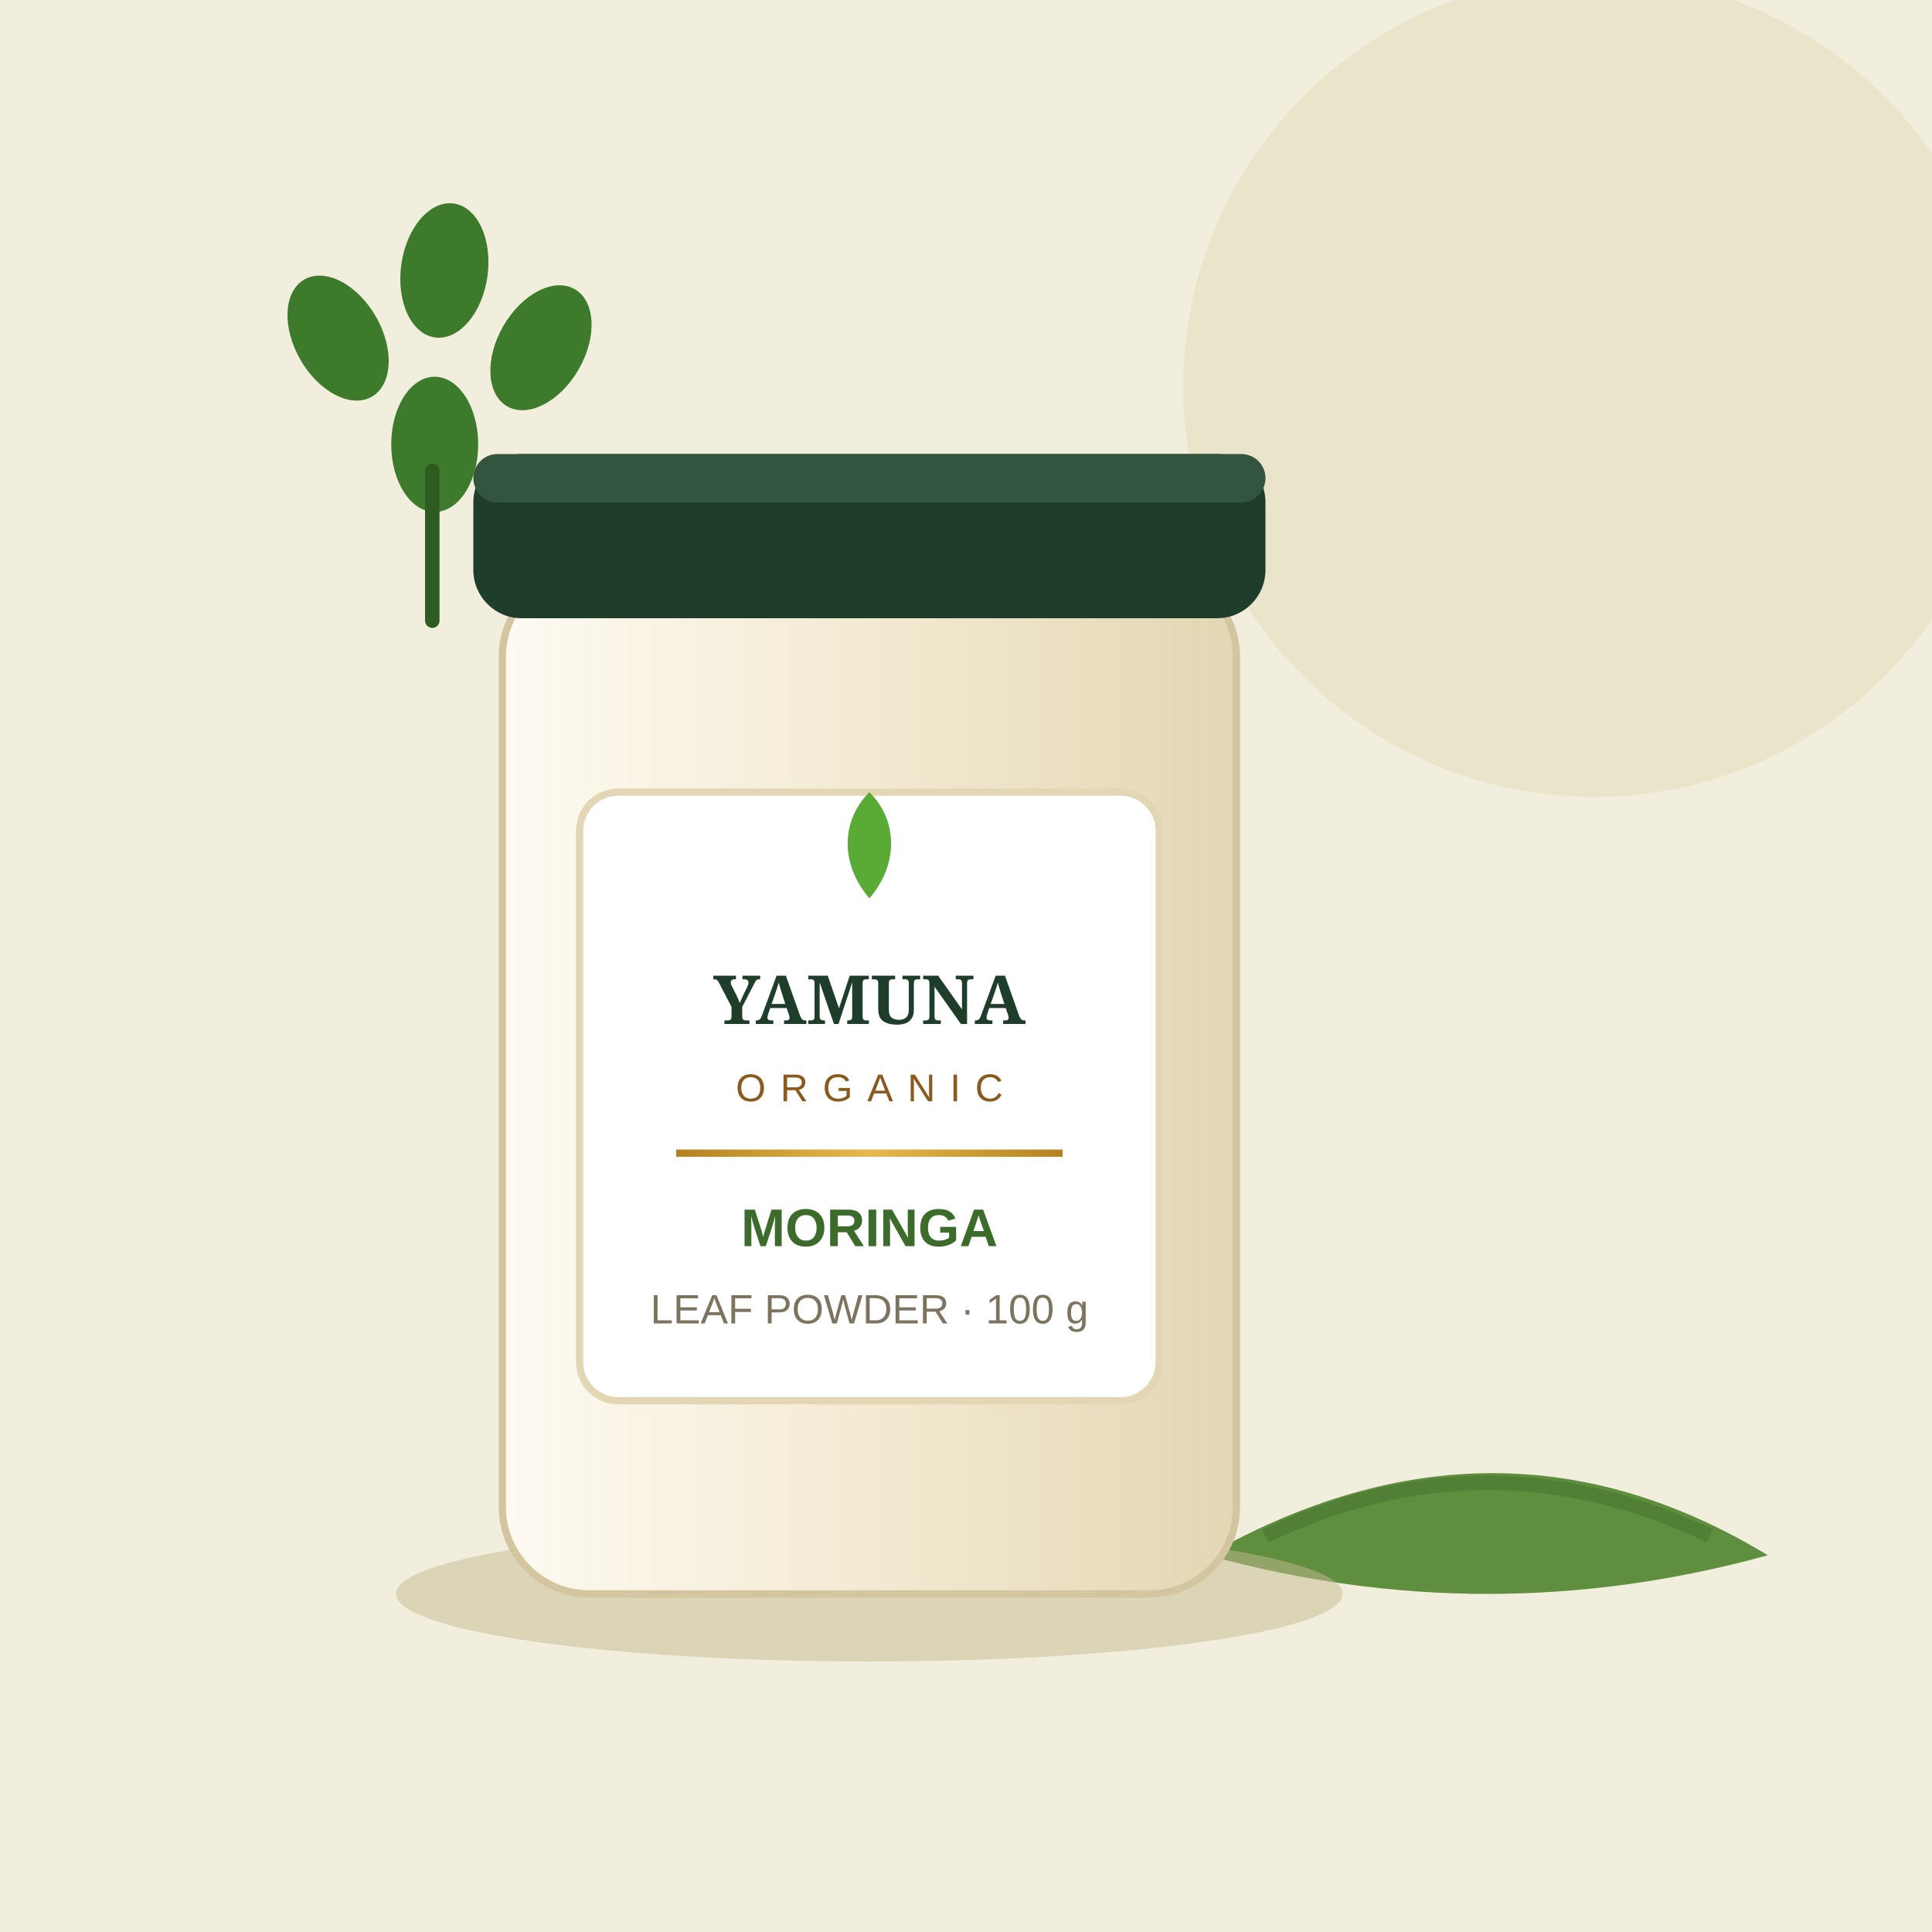
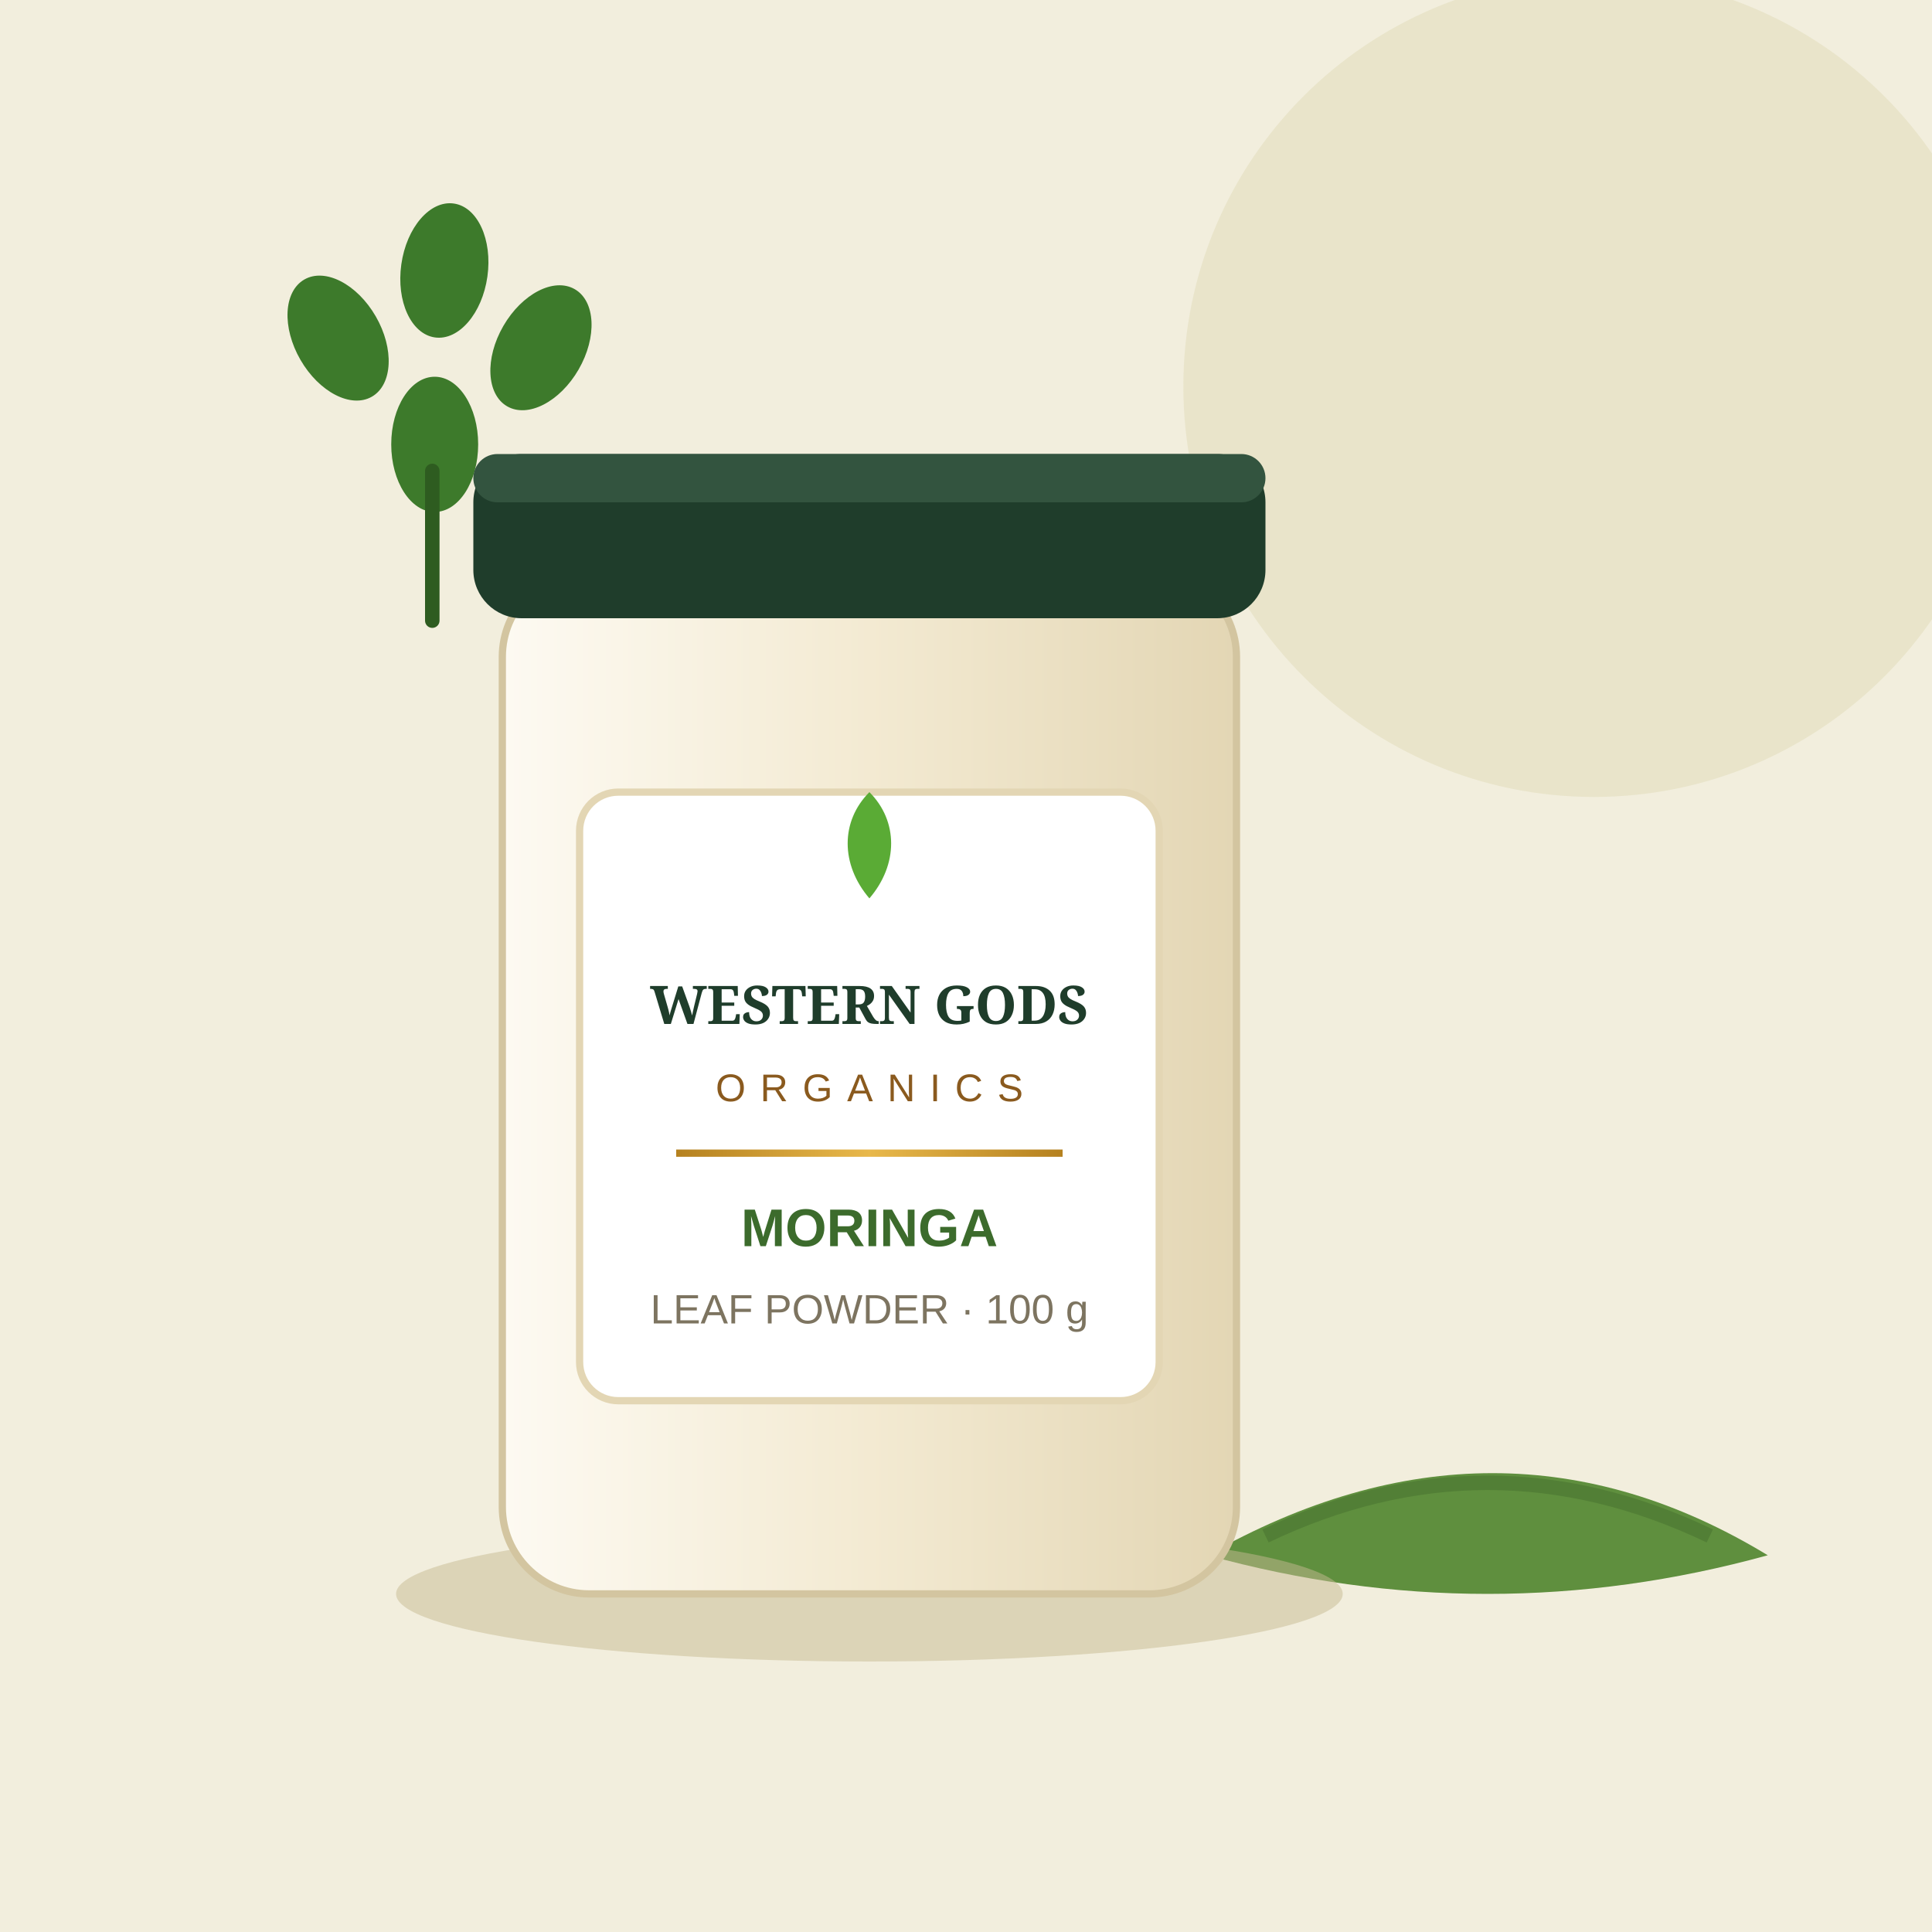
<svg xmlns="http://www.w3.org/2000/svg" width="400" height="400" viewBox="0 0 400 400">
  <defs>
    <linearGradient id="mpJar" x1="0%" y1="0%" x2="100%" y2="0%">
      <stop offset="0%" stop-color="#fdfaf2" />
      <stop offset="50%" stop-color="#f3ead2" />
      <stop offset="100%" stop-color="#e3d6b4" />
    </linearGradient>
    <linearGradient id="mpGold" x1="0%" y1="0%" x2="100%" y2="0%">
      <stop offset="0%" stop-color="#b5811f" />
      <stop offset="50%" stop-color="#e8b84b" />
      <stop offset="100%" stop-color="#b5811f" />
    </linearGradient>
  </defs>
  <rect width="400" height="400" fill="#f2eedd" />
  <circle cx="330" cy="80" r="85" fill="#e5e0c2" opacity="0.7" />
  <g fill="#3d7a2b">
    <ellipse cx="90" cy="92" rx="9" ry="14" />
    <ellipse cx="112" cy="72" rx="9" ry="14" transform="rotate(30 112 72)" />
    <ellipse cx="70" cy="70" rx="9" ry="14" transform="rotate(-30 70 70)" />
    <ellipse cx="92" cy="56" rx="9" ry="14" transform="rotate(8 92 56)" />
    <rect x="88" y="96" width="3" height="34" rx="1.5" fill="#2e5c20" />
  </g>
  <path d="M 250 322 q 60 -34 116 0 q -58 16 -116 0 Z" fill="#5f8f3e" />
  <path d="M 262 318 q 46 -22 92 0" fill="none" stroke="#4a7530" stroke-width="3" opacity="0.6" />
  <ellipse cx="180" cy="330" rx="98" ry="14" fill="#c6ba92" opacity="0.5" />
  <rect x="104" y="118" width="152" height="212" rx="18" fill="url(#mpJar)" stroke="#d3c5a0" stroke-width="1.5" />
  <rect x="98" y="94" width="164" height="34" rx="10" fill="#1f3d2b" />
  <rect x="98" y="94" width="164" height="10" rx="5" fill="#33543f" />
  <rect x="120" y="164" width="120" height="126" rx="8" fill="#ffffff" stroke="#e3d6b4" stroke-width="1.5" />
  <path d="M 180 186 C 174 179, 174 170, 180 164 C 186 170, 186 179, 180 186 Z" fill="#5aab35" />
-   <text x="180" y="212" text-anchor="middle" font-family="Georgia,serif" font-size="14" font-weight="700" fill="#1f3d2b">YAMUNA</text>
-   <text x="180" y="228" text-anchor="middle" font-family="Arial,sans-serif" font-size="8" letter-spacing="3" fill="#8a5a1e">ORGANIC</text>
+   <text x="180" y="212" text-anchor="middle" font-family="Georgia,serif" font-size="11" font-weight="700" fill="#1f3d2b">WESTERN GODS</text>
+   <text x="180" y="228" text-anchor="middle" font-family="Arial,sans-serif" font-size="8" letter-spacing="3" fill="#8a5a1e">ORGANICS</text>
  <rect x="140" y="238" width="80" height="1.5" fill="url(#mpGold)" />
  <text x="180" y="258" text-anchor="middle" font-family="Arial,sans-serif" font-size="11" font-weight="700" fill="#3c6b2c">MORINGA</text>
  <text x="180" y="274" text-anchor="middle" font-family="Arial,sans-serif" font-size="8.5" fill="#7d7460">LEAF POWDER · 100 g</text>
</svg>
